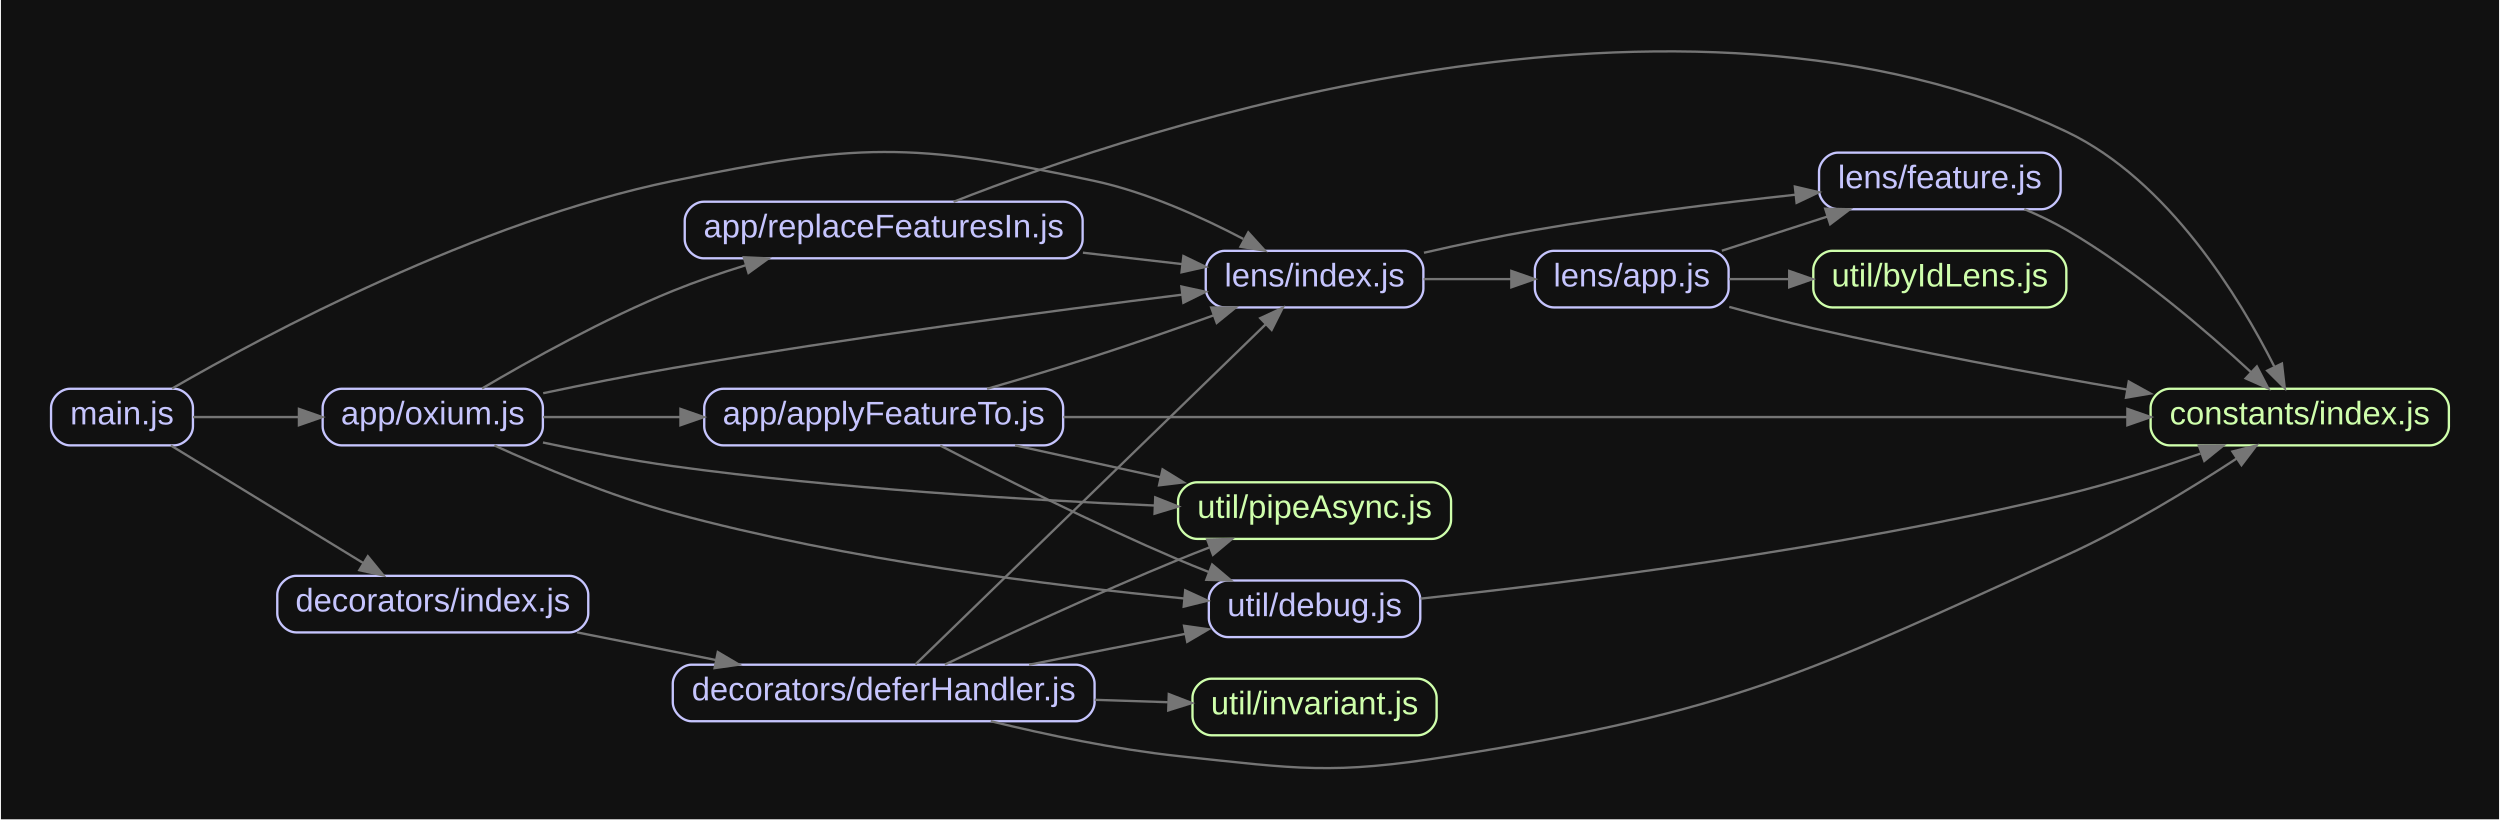
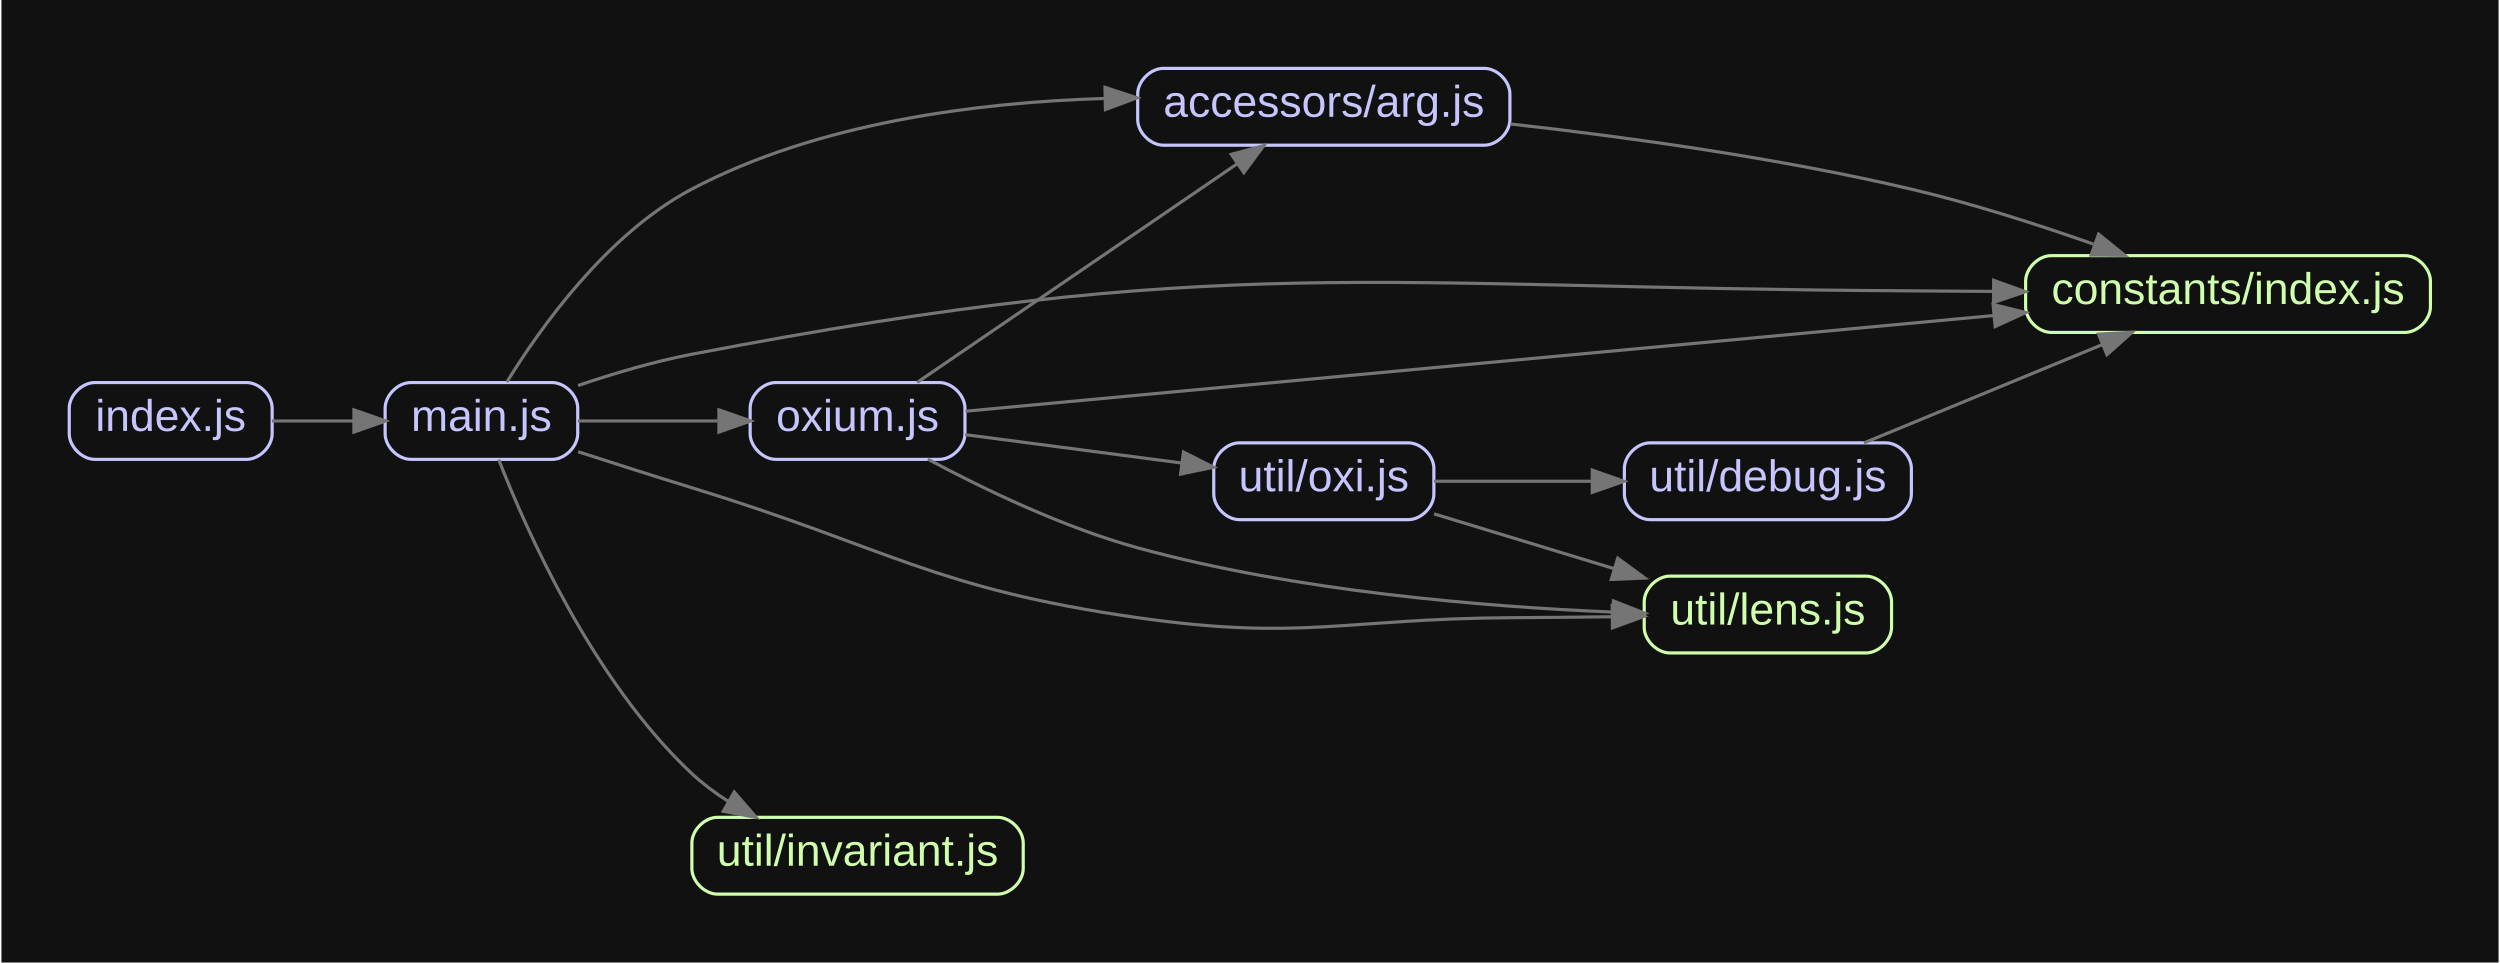
- <svg xmlns="http://www.w3.org/2000/svg" width="1068pt" height="350pt" viewBox="0.00 0.00 1068.45 350.41">
-   <g id="graph0" class="graph" transform="scale(1 1) rotate(0) translate(21.6 328.81)">
-     <polygon fill="#111111" stroke="transparent" points="-21.6,21.6 -21.6,-328.81 1046.85,-328.81 1046.85,21.6 -21.6,21.6" />
+ <svg xmlns="http://www.w3.org/2000/svg" width="787pt" height="303pt" viewBox="0.00 0.00 786.86 303.30">
+   <g id="graph0" class="graph" transform="scale(1 1) rotate(0) translate(21.6 281.7)">
+     <polygon fill="#111111" stroke="transparent" points="-21.6,21.6 -21.6,-281.7 765.26,-281.7 765.26,21.6 -21.6,21.6" />
    <g id="node1" class="node">
-       <path fill="none" stroke="#c6c5fe" d="M424.63,-162.53C424.63,-162.53 287.26,-162.53 287.26,-162.53 283.23,-162.53 279.2,-158.5 279.2,-154.47 279.2,-154.47 279.2,-146.4 279.2,-146.4 279.2,-142.37 283.23,-138.33 287.26,-138.33 287.26,-138.33 424.63,-138.33 424.63,-138.33 428.67,-138.33 432.7,-142.37 432.7,-146.4 432.7,-146.4 432.7,-154.47 432.7,-154.47 432.7,-158.5 428.67,-162.53 424.63,-162.53" />
-       <text text-anchor="middle" x="355.95" y="-147.28" font-family="Arial" font-size="14.00" fill="#c6c5fe">app/applyFeatureTo.js</text>
+       <path fill="none" stroke="#c6c5fe" d="M445.67,-260.15C445.67,-260.15 344.51,-260.15 344.51,-260.15 340.48,-260.15 336.44,-256.12 336.44,-252.08 336.44,-252.08 336.44,-244.02 336.44,-244.02 336.44,-239.98 340.48,-235.95 344.51,-235.95 344.51,-235.95 445.67,-235.95 445.67,-235.95 449.7,-235.95 453.73,-239.98 453.73,-244.02 453.73,-244.02 453.73,-252.08 453.73,-252.08 453.73,-256.12 449.7,-260.15 445.67,-260.15" />
+       <text text-anchor="middle" x="395.09" y="-244.9" font-family="Arial" font-size="14.00" fill="#c6c5fe">accessors/arg.js</text>
    </g>
    <g id="node2" class="node">
-       <path fill="none" stroke="#cfffac" d="M1017.32,-162.53C1017.32,-162.53 905.89,-162.53 905.89,-162.53 901.85,-162.53 897.82,-158.5 897.82,-154.47 897.82,-154.47 897.82,-146.4 897.82,-146.4 897.82,-142.37 901.85,-138.33 905.89,-138.33 905.89,-138.33 1017.32,-138.33 1017.32,-138.33 1021.35,-138.33 1025.39,-142.37 1025.39,-146.4 1025.39,-146.4 1025.39,-154.47 1025.39,-154.47 1025.39,-158.5 1021.35,-162.53 1017.32,-162.53" />
-       <text text-anchor="middle" x="961.6" y="-147.28" font-family="Arial" font-size="14.00" fill="#cfffac">constants/index.js</text>
+       <path fill="none" stroke="#cfffac" d="M735.74,-201.15C735.74,-201.15 624.3,-201.15 624.3,-201.15 620.27,-201.15 616.24,-197.12 616.24,-193.08 616.24,-193.08 616.24,-185.02 616.24,-185.02 616.24,-180.98 620.27,-176.95 624.3,-176.95 624.3,-176.95 735.74,-176.95 735.74,-176.95 739.77,-176.95 743.8,-180.98 743.8,-185.02 743.8,-185.02 743.8,-193.08 743.8,-193.08 743.8,-197.12 739.77,-201.15 735.74,-201.15" />
+       <text text-anchor="middle" x="680.02" y="-185.9" font-family="Arial" font-size="14.00" fill="#cfffac">constants/index.js</text>
    </g>
    <g id="edge1" class="edge">
-       <path fill="none" stroke="#757575" d="M432.79,-150.43C549.75,-150.43 772.64,-150.43 887.76,-150.43" />
-       <polygon fill="#757575" stroke="#757575" points="887.88,-153.93 897.88,-150.43 887.88,-146.93 887.88,-153.93" />
+       <path fill="none" stroke="#757575" d="M453.87,-242.64C490.44,-238.54 538.55,-231.91 580.38,-222.05 599.48,-217.55 620.14,-210.92 637.59,-204.78" />
+       <polygon fill="#757575" stroke="#757575" points="639.23,-207.92 647.46,-201.25 636.87,-201.33 639.23,-207.92" />
    </g>
    <g id="node3" class="node">
-       <path fill="none" stroke="#c6c5fe" d="M578.71,-221.53C578.71,-221.53 501.76,-221.53 501.76,-221.53 497.73,-221.53 493.7,-217.5 493.7,-213.47 493.7,-213.47 493.7,-205.4 493.7,-205.4 493.7,-201.37 497.73,-197.33 501.76,-197.33 501.76,-197.33 578.71,-197.33 578.71,-197.33 582.74,-197.33 586.78,-201.37 586.78,-205.4 586.78,-205.4 586.78,-213.47 586.78,-213.47 586.78,-217.5 582.74,-221.53 578.71,-221.53" />
-       <text text-anchor="middle" x="540.24" y="-206.28" font-family="Arial" font-size="14.00" fill="#c6c5fe">lens/index.js</text>
+       <path fill="none" stroke="#c6c5fe" d="M55.64,-161.15C55.64,-161.15 7.83,-161.15 7.83,-161.15 3.8,-161.15 -0.24,-157.12 -0.24,-153.08 -0.24,-153.08 -0.24,-145.02 -0.24,-145.02 -0.24,-140.98 3.8,-136.95 7.83,-136.95 7.83,-136.95 55.64,-136.95 55.64,-136.95 59.67,-136.95 63.7,-140.98 63.7,-145.02 63.7,-145.02 63.7,-153.08 63.7,-153.08 63.7,-157.12 59.67,-161.15 55.64,-161.15" />
+       <text text-anchor="middle" x="31.73" y="-145.9" font-family="Arial" font-size="14.00" fill="#c6c5fe">index.js</text>
+     </g>
+     <g id="node4" class="node">
+       <path fill="none" stroke="#c6c5fe" d="M151.92,-161.15C151.92,-161.15 107.36,-161.15 107.36,-161.15 103.33,-161.15 99.3,-157.12 99.3,-153.08 99.3,-153.08 99.3,-145.02 99.3,-145.02 99.3,-140.98 103.33,-136.95 107.36,-136.95 107.36,-136.95 151.92,-136.95 151.92,-136.95 155.95,-136.95 159.99,-140.98 159.99,-145.02 159.99,-145.02 159.99,-153.08 159.99,-153.08 159.99,-157.12 155.95,-161.15 151.92,-161.15" />
+       <text text-anchor="middle" x="129.64" y="-145.9" font-family="Arial" font-size="14.00" fill="#c6c5fe">main.js</text>
    </g>
    <g id="edge2" class="edge">
-       <path fill="none" stroke="#757575" d="M400.15,-162.51C414.78,-166.74 431.17,-171.63 446.05,-176.43 462.82,-181.85 481.13,-188.23 497.05,-193.93" />
-       <polygon fill="#757575" stroke="#757575" points="496.02,-197.28 506.61,-197.37 498.39,-190.69 496.02,-197.28" />
-     </g>
-     <g id="node4" class="node">
-       <path fill="none" stroke="#c6c5fe" d="M577.39,-80.53C577.39,-80.53 503.08,-80.53 503.08,-80.53 499.05,-80.53 495.02,-76.5 495.02,-72.47 495.02,-72.47 495.02,-64.4 495.02,-64.4 495.02,-60.37 499.05,-56.33 503.08,-56.33 503.08,-56.33 577.39,-56.33 577.39,-56.33 581.42,-56.33 585.45,-60.37 585.45,-64.4 585.45,-64.4 585.45,-72.47 585.45,-72.47 585.45,-76.5 581.42,-80.53 577.39,-80.53" />
-       <text text-anchor="middle" x="540.24" y="-65.28" font-family="Arial" font-size="14.00" fill="#c6c5fe">util/debug.js</text>
+       <path fill="none" stroke="#757575" d="M63.61,-149.05C71.78,-149.05 80.72,-149.05 89.28,-149.05" />
+       <polygon fill="#757575" stroke="#757575" points="89.46,-152.55 99.46,-149.05 89.46,-145.55 89.46,-152.55" />
    </g>
    <g id="edge3" class="edge">
-       <path fill="none" stroke="#757575" d="M380.14,-138.24C405,-125.38 445.81,-104.87 482.05,-89.43 486.21,-87.66 490.58,-85.89 494.97,-84.18" />
-       <polygon fill="#757575" stroke="#757575" points="496.44,-87.36 504.54,-80.53 493.95,-80.82 496.44,-87.36" />
+       <path fill="none" stroke="#757575" d="M137.66,-161.31C148.01,-178.15 169.08,-207.92 195.81,-222.05 235.63,-243.09 286,-249.48 326,-250.67" />
+       <polygon fill="#757575" stroke="#757575" points="326.14,-254.18 336.2,-250.87 326.27,-247.18 326.14,-254.18" />
+     </g>
+     <g id="edge4" class="edge">
+       <path fill="none" stroke="#757575" d="M160.09,-160.22C171.14,-163.96 183.91,-167.76 195.81,-170.05 363.89,-202.34 409.23,-190.92 580.38,-190.05 588.69,-190.01 597.39,-189.95 606.04,-189.87" />
+       <polygon fill="#757575" stroke="#757575" points="606.17,-193.37 616.14,-189.78 606.11,-186.37 606.17,-193.37" />
    </g>
    <g id="node5" class="node">
-       <path fill="none" stroke="#cfffac" d="M590.55,-122.53C590.55,-122.53 489.92,-122.53 489.92,-122.53 485.89,-122.53 481.86,-118.5 481.86,-114.47 481.86,-114.47 481.86,-106.4 481.86,-106.4 481.86,-102.37 485.89,-98.33 489.92,-98.33 489.92,-98.33 590.55,-98.33 590.55,-98.33 594.58,-98.33 598.62,-102.37 598.62,-106.4 598.62,-106.4 598.62,-114.47 598.62,-114.47 598.62,-118.5 594.58,-122.53 590.55,-122.53" />
-       <text text-anchor="middle" x="540.24" y="-107.28" font-family="Arial" font-size="14.00" fill="#cfffac">util/pipeAsync.js</text>
+       <path fill="none" stroke="#c6c5fe" d="M273.94,-161.15C273.94,-161.15 222.39,-161.15 222.39,-161.15 218.35,-161.15 214.32,-157.12 214.32,-153.08 214.32,-153.08 214.32,-145.02 214.32,-145.02 214.32,-140.98 218.35,-136.95 222.39,-136.95 222.39,-136.95 273.94,-136.95 273.94,-136.95 277.98,-136.95 282.01,-140.98 282.01,-145.02 282.01,-145.02 282.01,-153.08 282.01,-153.08 282.01,-157.12 277.98,-161.15 273.94,-161.15" />
+       <text text-anchor="middle" x="248.17" y="-145.9" font-family="Arial" font-size="14.00" fill="#c6c5fe">oxium.js</text>
    </g>
-     <g id="edge4" class="edge">
-       <path fill="none" stroke="#757575" d="M412.13,-138.32C431.77,-134.02 454.05,-129.13 474.41,-124.66" />
-       <polygon fill="#757575" stroke="#757575" points="475.22,-128.06 484.24,-122.5 473.72,-121.23 475.22,-128.06" />
-     </g>
-     <g id="node11" class="node">
-       <path fill="none" stroke="#c6c5fe" d="M709.26,-221.53C709.26,-221.53 642.53,-221.53 642.53,-221.53 638.49,-221.53 634.46,-217.5 634.46,-213.47 634.46,-213.47 634.46,-205.4 634.46,-205.4 634.46,-201.37 638.49,-197.33 642.53,-197.33 642.53,-197.33 709.26,-197.33 709.26,-197.33 713.29,-197.33 717.32,-201.37 717.32,-205.4 717.32,-205.4 717.32,-213.47 717.32,-213.47 717.32,-217.5 713.29,-221.53 709.26,-221.53" />
-       <text text-anchor="middle" x="675.89" y="-206.28" font-family="Arial" font-size="14.00" fill="#c6c5fe">lens/app.js</text>
-     </g>
-     <g id="edge22" class="edge">
-       <path fill="none" stroke="#757575" d="M586.86,-209.43C598.91,-209.43 611.99,-209.43 624.29,-209.43" />
-       <polygon fill="#757575" stroke="#757575" points="624.4,-212.93 634.4,-209.43 624.4,-205.93 624.4,-212.93" />
-     </g>
-     <g id="node12" class="node">
-       <path fill="none" stroke="#c6c5fe" d="M851.25,-263.53C851.25,-263.53 764.07,-263.53 764.07,-263.53 760.03,-263.53 756,-259.5 756,-255.47 756,-255.47 756,-247.4 756,-247.4 756,-243.37 760.03,-239.33 764.07,-239.33 764.07,-239.33 851.25,-239.33 851.25,-239.33 855.29,-239.33 859.32,-243.37 859.32,-247.4 859.32,-247.4 859.32,-255.47 859.32,-255.47 859.32,-259.5 855.29,-263.53 851.25,-263.53" />
-       <text text-anchor="middle" x="807.66" y="-248.28" font-family="Arial" font-size="14.00" fill="#c6c5fe">lens/feature.js</text>
-     </g>
-     <g id="edge23" class="edge">
-       <path fill="none" stroke="#757575" d="M587.03,-220.71C602.07,-224.16 618.9,-227.75 634.43,-230.43 671.28,-236.82 712.89,-241.95 745.99,-245.54" />
-       <polygon fill="#757575" stroke="#757575" points="745.66,-249.02 755.97,-246.6 746.4,-242.06 745.66,-249.02" />
-     </g>
-     <g id="edge27" class="edge">
-       <path fill="none" stroke="#757575" d="M585.54,-72.77C647.85,-79.43 764.64,-93.9 861.96,-117.43 881.04,-122.05 901.69,-128.69 919.15,-134.81" />
-       <polygon fill="#757575" stroke="#757575" points="918.43,-138.27 929.02,-138.33 920.78,-131.67 918.43,-138.27" />
+     <g id="edge5" class="edge">
+       <path fill="none" stroke="#757575" d="M160.05,-149.05C173.39,-149.05 189.44,-149.05 204.11,-149.05" />
+       <polygon fill="#757575" stroke="#757575" points="204.48,-152.55 214.48,-149.05 204.48,-145.55 204.48,-152.55" />
    </g>
    <g id="node6" class="node">
-       <path fill="none" stroke="#c6c5fe" d="M202.12,-162.53C202.12,-162.53 124.07,-162.53 124.07,-162.53 120.04,-162.53 116,-158.5 116,-154.47 116,-154.47 116,-146.4 116,-146.4 116,-142.37 120.04,-138.33 124.07,-138.33 124.07,-138.33 202.12,-138.33 202.12,-138.33 206.16,-138.33 210.19,-142.37 210.19,-146.4 210.19,-146.4 210.19,-154.47 210.19,-154.47 210.19,-158.5 206.16,-162.53 202.12,-162.53" />
-       <text text-anchor="middle" x="163.1" y="-147.28" font-family="Arial" font-size="14.00" fill="#c6c5fe">app/oxium.js</text>
+       <path fill="none" stroke="#cfffac" d="M292.3,-24.15C292.3,-24.15 204.03,-24.15 204.03,-24.15 199.99,-24.15 195.96,-20.12 195.96,-16.08 195.96,-16.08 195.96,-8.02 195.96,-8.02 195.96,-3.98 199.99,0.05 204.03,0.05 204.03,0.05 292.3,0.05 292.3,0.05 296.34,0.05 300.37,-3.98 300.37,-8.02 300.37,-8.02 300.37,-16.08 300.37,-16.08 300.37,-20.12 296.34,-24.15 292.3,-24.15" />
+       <text text-anchor="middle" x="248.17" y="-8.9" font-family="Arial" font-size="14.00" fill="#cfffac">util/invariant.js</text>
    </g>
-     <g id="edge5" class="edge">
-       <path fill="none" stroke="#757575" d="M210.3,-150.43C227.94,-150.43 248.68,-150.43 268.86,-150.43" />
-       <polygon fill="#757575" stroke="#757575" points="269.03,-153.93 279.03,-150.43 269.03,-146.93 269.03,-153.93" />
+     <g id="edge6" class="edge">
+       <path fill="none" stroke="#757575" d="M135.1,-136.87C143.74,-114.68 164.71,-67.28 195.81,-38.05 199.32,-34.76 203.31,-31.79 207.5,-29.13" />
+       <polygon fill="#757575" stroke="#757575" points="209.31,-32.12 216.25,-24.12 205.84,-26.05 209.31,-32.12" />
+     </g>
+     <g id="node7" class="node">
+       <path fill="none" stroke="#cfffac" d="M565.92,-100.15C565.92,-100.15 504.12,-100.15 504.12,-100.15 500.08,-100.15 496.05,-96.12 496.05,-92.08 496.05,-92.08 496.05,-84.02 496.05,-84.02 496.05,-79.98 500.08,-75.95 504.12,-75.95 504.12,-75.95 565.92,-75.95 565.92,-75.95 569.96,-75.95 573.99,-79.98 573.99,-84.02 573.99,-84.02 573.99,-92.08 573.99,-92.08 573.99,-96.12 569.96,-100.15 565.92,-100.15" />
+       <text text-anchor="middle" x="535.02" y="-84.9" font-family="Arial" font-size="14.00" fill="#cfffac">util/lens.js</text>
    </g>
    <g id="edge7" class="edge">
-       <path fill="none" stroke="#757575" d="M210.32,-160.64C227.69,-164.3 247.63,-168.29 265.85,-171.43 340.98,-184.39 428.32,-195.92 483.67,-202.79" />
-       <polygon fill="#757575" stroke="#757575" points="483.27,-206.27 493.62,-204.02 484.13,-199.32 483.27,-206.27" />
+       <path fill="none" stroke="#757575" d="M160.11,-139.36C171.27,-135.74 184.11,-131.64 195.81,-128.05 258.09,-108.95 272.03,-96.25 336.52,-87.05 388.06,-79.69 401.6,-86.73 453.66,-87.05 464.02,-87.11 475.13,-87.22 485.68,-87.35" />
+       <polygon fill="#757575" stroke="#757575" points="485.96,-90.85 496,-87.48 486.05,-83.85 485.96,-90.85" />
    </g>
    <g id="edge8" class="edge">
-       <path fill="none" stroke="#757575" d="M189.45,-138.28C209.7,-129.05 239.02,-116.74 265.85,-109.43 340.17,-89.19 428.77,-78.21 484.52,-72.84" />
-       <polygon fill="#757575" stroke="#757575" points="484.91,-76.32 494.54,-71.9 484.26,-69.35 484.91,-76.32" />
+       <path fill="none" stroke="#757575" d="M266.94,-161.19C292.14,-178.41 338.46,-210.05 367.69,-230.02" />
+       <polygon fill="#757575" stroke="#757575" points="365.94,-233.06 376.17,-235.81 369.89,-227.28 365.94,-233.06" />
    </g>
    <g id="edge9" class="edge">
-       <path fill="none" stroke="#757575" d="M210.22,-139.55C227.57,-135.82 247.53,-131.95 265.85,-129.43 335.74,-119.84 416.38,-114.98 471.87,-112.6" />
-       <polygon fill="#757575" stroke="#757575" points="472.09,-116.09 481.93,-112.18 471.8,-109.1 472.09,-116.09" />
-     </g>
-     <g id="node7" class="node">
-       <path fill="none" stroke="#c6c5fe" d="M432.97,-242.53C432.97,-242.53 278.92,-242.53 278.92,-242.53 274.89,-242.53 270.86,-238.5 270.86,-234.47 270.86,-234.47 270.86,-226.4 270.86,-226.4 270.86,-222.37 274.89,-218.33 278.92,-218.33 278.92,-218.33 432.97,-218.33 432.97,-218.33 437,-218.33 441.04,-222.37 441.04,-226.4 441.04,-226.4 441.04,-234.47 441.04,-234.47 441.04,-238.5 437,-242.53 432.97,-242.53" />
-       <text text-anchor="middle" x="355.95" y="-227.28" font-family="Arial" font-size="14.00" fill="#c6c5fe">app/replaceFeaturesIn.js</text>
-     </g>
-     <g id="edge6" class="edge">
-       <path fill="none" stroke="#757575" d="M184.16,-162.66C204.27,-174.53 236.39,-192.46 265.85,-204.43 275.69,-208.43 286.37,-212.1 296.81,-215.33" />
-       <polygon fill="#757575" stroke="#757575" points="296.12,-218.78 306.71,-218.3 298.13,-212.07 296.12,-218.78" />
+       <path fill="none" stroke="#757575" d="M282.18,-152.12C351.13,-158.54 511.83,-173.49 606.22,-182.28" />
+       <polygon fill="#757575" stroke="#757575" points="605.99,-185.77 616.27,-183.21 606.64,-178.8 605.99,-185.77" />
    </g>
    <g id="edge10" class="edge">
-       <path fill="none" stroke="#757575" d="M385.85,-242.51C466.09,-274.09 696.62,-351.37 861.96,-272.43 905.5,-251.65 936.01,-201.23 950.68,-172.13" />
-       <polygon fill="#757575" stroke="#757575" points="953.99,-173.33 955.2,-162.8 947.69,-170.27 953.99,-173.33" />
+       <path fill="none" stroke="#757575" d="M270.33,-137C287.58,-127.76 312.87,-115.53 336.52,-109.05 386.38,-95.37 445.59,-90.51 486.09,-88.83" />
+       <polygon fill="#757575" stroke="#757575" points="486.36,-92.33 496.22,-88.46 486.1,-85.33 486.36,-92.33" />
+     </g>
+     <g id="node8" class="node">
+       <path fill="none" stroke="#c6c5fe" d="M421.71,-142.15C421.71,-142.15 368.47,-142.15 368.47,-142.15 364.44,-142.15 360.41,-138.12 360.41,-134.08 360.41,-134.08 360.41,-126.02 360.41,-126.02 360.41,-121.98 364.44,-117.95 368.47,-117.95 368.47,-117.95 421.71,-117.95 421.71,-117.95 425.74,-117.95 429.77,-121.98 429.77,-126.02 429.77,-126.02 429.77,-134.08 429.77,-134.08 429.77,-138.12 425.74,-142.15 421.71,-142.15" />
+       <text text-anchor="middle" x="395.09" y="-126.9" font-family="Arial" font-size="14.00" fill="#c6c5fe">util/oxi.js</text>
    </g>
    <g id="edge11" class="edge">
-       <path fill="none" stroke="#757575" d="M441.16,-220.73C455.58,-219.07 470.23,-217.38 483.66,-215.84" />
-       <polygon fill="#757575" stroke="#757575" points="484.14,-219.3 493.67,-214.68 483.34,-212.35 484.14,-219.3" />
+       <path fill="none" stroke="#757575" d="M282.05,-144.74C302.24,-142.09 328.33,-138.67 350.26,-135.8" />
+       <polygon fill="#757575" stroke="#757575" points="350.87,-139.25 360.33,-134.48 349.96,-132.31 350.87,-139.25" />
    </g>
-     <g id="node8" class="node">
-       <path fill="none" stroke="#c6c5fe" d="M438.08,-44.53C438.08,-44.53 273.81,-44.53 273.81,-44.53 269.78,-44.53 265.75,-40.5 265.75,-36.47 265.75,-36.47 265.75,-28.4 265.75,-28.4 265.75,-24.37 269.78,-20.33 273.81,-20.33 273.81,-20.33 438.08,-20.33 438.08,-20.33 442.11,-20.33 446.15,-24.37 446.15,-28.4 446.15,-28.4 446.15,-36.47 446.15,-36.47 446.15,-40.5 442.11,-44.53 438.08,-44.53" />
-       <text text-anchor="middle" x="355.95" y="-29.28" font-family="Arial" font-size="14.00" fill="#c6c5fe">decorators/deferHandler.js</text>
+     <g id="edge14" class="edge">
+       <path fill="none" stroke="#757575" d="M429.83,-119.77C446.87,-114.59 467.82,-108.21 486.46,-102.53" />
+       <polygon fill="#757575" stroke="#757575" points="487.71,-105.81 496.25,-99.55 485.67,-99.11 487.71,-105.81" />
+     </g>
+     <g id="node9" class="node">
+       <path fill="none" stroke="#c6c5fe" d="M572.17,-142.15C572.17,-142.15 497.87,-142.15 497.87,-142.15 493.84,-142.15 489.8,-138.12 489.8,-134.08 489.8,-134.08 489.8,-126.02 489.8,-126.02 489.8,-121.98 493.84,-117.95 497.87,-117.95 497.87,-117.95 572.17,-117.95 572.17,-117.95 576.2,-117.95 580.24,-121.98 580.24,-126.02 580.24,-126.02 580.24,-134.08 580.24,-134.08 580.24,-138.12 576.2,-142.15 572.17,-142.15" />
+       <text text-anchor="middle" x="535.02" y="-126.9" font-family="Arial" font-size="14.00" fill="#c6c5fe">util/debug.js</text>
+     </g>
+     <g id="edge13" class="edge">
+       <path fill="none" stroke="#757575" d="M429.83,-130.05C444.76,-130.05 462.69,-130.05 479.44,-130.05" />
+       <polygon fill="#757575" stroke="#757575" points="479.68,-133.55 489.68,-130.05 479.68,-126.55 479.68,-133.55" />
    </g>
    <g id="edge12" class="edge">
-       <path fill="none" stroke="#757575" d="M401.74,-20.35C425.42,-14.58 455.09,-8.31 482.05,-5.43 533.48,0.05 547.34,2.69 598.43,-5.43 720.1,-24.79 749.83,-40.38 861.96,-91.43 887.68,-103.14 915.12,-119.94 934.51,-132.63" />
-       <polygon fill="#757575" stroke="#757575" points="932.81,-135.7 943.08,-138.3 936.68,-129.86 932.81,-135.7" />
-     </g>
-     <g id="edge13" class="edge">
-       <path fill="none" stroke="#757575" d="M369.48,-44.6C400.57,-74.79 481.46,-153.33 519.24,-190.02" />
-       <polygon fill="#757575" stroke="#757575" points="517.01,-192.73 526.62,-197.18 521.88,-187.71 517.01,-192.73" />
-     </g>
-     <g id="edge14" class="edge">
-       <path fill="none" stroke="#757575" d="M418.15,-44.52C439.75,-48.79 463.88,-53.55 484.87,-57.7" />
-       <polygon fill="#757575" stroke="#757575" points="484.41,-61.17 494.9,-59.68 485.77,-54.31 484.41,-61.17" />
-     </g>
-     <g id="edge16" class="edge">
-       <path fill="none" stroke="#757575" d="M382.1,-44.57C407.19,-56.52 446.94,-75.02 482.05,-89.43 486.29,-91.18 490.73,-92.93 495.19,-94.64" />
-       <polygon fill="#757575" stroke="#757575" points="494.31,-98.05 504.9,-98.3 496.78,-91.5 494.31,-98.05" />
-     </g>
-     <g id="node9" class="node">
-       <path fill="none" stroke="#cfffac" d="M584.37,-38.53C584.37,-38.53 496.1,-38.53 496.1,-38.53 492.07,-38.53 488.03,-34.5 488.03,-30.47 488.03,-30.47 488.03,-22.4 488.03,-22.4 488.03,-18.37 492.07,-14.33 496.1,-14.33 496.1,-14.33 584.37,-14.33 584.37,-14.33 588.41,-14.33 592.44,-18.37 592.44,-22.4 592.44,-22.4 592.44,-30.47 592.44,-30.47 592.44,-34.5 588.41,-38.53 584.37,-38.53" />
-       <text text-anchor="middle" x="540.24" y="-23.28" font-family="Arial" font-size="14.00" fill="#cfffac">util/invariant.js</text>
-     </g>
-     <g id="edge15" class="edge">
-       <path fill="none" stroke="#757575" d="M446.22,-29.5C456.8,-29.15 467.41,-28.8 477.49,-28.47" />
-       <polygon fill="#757575" stroke="#757575" points="477.89,-31.95 487.77,-28.13 477.66,-24.96 477.89,-31.95" />
-     </g>
-     <g id="node10" class="node">
-       <path fill="none" stroke="#c6c5fe" d="M221.53,-82.53C221.53,-82.53 104.66,-82.53 104.66,-82.53 100.63,-82.53 96.59,-78.5 96.59,-74.47 96.59,-74.47 96.59,-66.4 96.59,-66.4 96.59,-62.37 100.63,-58.33 104.66,-58.33 104.66,-58.33 221.53,-58.33 221.53,-58.33 225.57,-58.33 229.6,-62.37 229.6,-66.4 229.6,-66.4 229.6,-74.47 229.6,-74.47 229.6,-78.5 225.57,-82.53 221.53,-82.53" />
-       <text text-anchor="middle" x="163.1" y="-67.28" font-family="Arial" font-size="14.00" fill="#c6c5fe">decorators/index.js</text>
-     </g>
-     <g id="edge17" class="edge">
-       <path fill="none" stroke="#757575" d="M224.74,-58.36C243.61,-54.6 264.58,-50.43 284.08,-46.54" />
-       <polygon fill="#757575" stroke="#757575" points="285,-49.93 294.13,-44.54 283.64,-43.06 285,-49.93" />
-     </g>
-     <g id="edge18" class="edge">
-       <path fill="none" stroke="#757575" d="M717.6,-197.55C729.11,-194.38 741.68,-191.1 753.36,-188.43 797.74,-178.29 847.95,-169.03 887.83,-162.19" />
-       <polygon fill="#757575" stroke="#757575" points="888.47,-165.63 897.74,-160.5 887.29,-158.73 888.47,-165.63" />
-     </g>
-     <g id="edge19" class="edge">
-       <path fill="none" stroke="#757575" d="M714.43,-221.58C728.55,-226.15 744.79,-231.41 759.67,-236.22" />
-       <polygon fill="#757575" stroke="#757575" points="758.62,-239.56 769.21,-239.31 760.77,-232.9 758.62,-239.56" />
-     </g>
-     <g id="node13" class="node">
-       <path fill="none" stroke="#cfffac" d="M853.7,-221.53C853.7,-221.53 761.62,-221.53 761.62,-221.53 757.59,-221.53 753.55,-217.5 753.55,-213.47 753.55,-213.47 753.55,-205.4 753.55,-205.4 753.55,-201.37 757.59,-197.33 761.62,-197.33 761.62,-197.33 853.7,-197.33 853.7,-197.33 857.73,-197.33 861.77,-201.37 861.77,-205.4 861.77,-205.4 861.77,-213.47 861.77,-213.47 861.77,-217.5 857.73,-221.53 853.7,-221.53" />
-       <text text-anchor="middle" x="807.66" y="-206.28" font-family="Arial" font-size="14.00" fill="#cfffac">util/byIdLens.js</text>
-     </g>
-     <g id="edge20" class="edge">
-       <path fill="none" stroke="#757575" d="M717.59,-209.43C725.72,-209.43 734.43,-209.43 743.1,-209.43" />
-       <polygon fill="#757575" stroke="#757575" points="743.24,-212.93 753.24,-209.43 743.24,-205.93 743.24,-212.93" />
-     </g>
-     <g id="edge21" class="edge">
-       <path fill="none" stroke="#757575" d="M843.79,-239.37C850,-236.74 856.29,-233.74 861.96,-230.43 891.62,-213.12 921.7,-187.26 940.72,-169.67" />
-       <polygon fill="#757575" stroke="#757575" points="943.26,-172.08 948.15,-162.68 938.47,-166.97 943.26,-172.08" />
-     </g>
-     <g id="node14" class="node">
-       <path fill="none" stroke="#c6c5fe" d="M52.45,-162.53C52.45,-162.53 7.89,-162.53 7.89,-162.53 3.86,-162.53 -0.17,-158.5 -0.17,-154.47 -0.17,-154.47 -0.17,-146.4 -0.17,-146.4 -0.17,-142.37 3.86,-138.33 7.89,-138.33 7.89,-138.33 52.45,-138.33 52.45,-138.33 56.49,-138.33 60.52,-142.37 60.52,-146.4 60.52,-146.4 60.52,-154.47 60.52,-154.47 60.52,-158.5 56.49,-162.53 52.45,-162.53" />
-       <text text-anchor="middle" x="30.17" y="-147.28" font-family="Arial" font-size="14.00" fill="#c6c5fe">main.js</text>
-     </g>
-     <g id="edge26" class="edge">
-       <path fill="none" stroke="#757575" d="M51.58,-162.63C91.2,-185.52 182,-234.16 265.85,-251.43 344.29,-267.6 367.75,-268.26 446.05,-251.43 468.44,-246.62 491.95,-235.98 509.75,-226.62" />
-       <polygon fill="#757575" stroke="#757575" points="511.89,-229.44 519.01,-221.59 508.55,-223.28 511.89,-229.44" />
-     </g>
-     <g id="edge24" class="edge">
-       <path fill="none" stroke="#757575" d="M60.55,-150.43C73.91,-150.43 90.19,-150.43 105.76,-150.43" />
-       <polygon fill="#757575" stroke="#757575" points="105.85,-153.93 115.85,-150.43 105.85,-146.93 105.85,-153.93" />
-     </g>
-     <g id="edge25" class="edge">
-       <path fill="none" stroke="#757575" d="M51.06,-138.28C72.97,-124.89 108.42,-103.23 133.36,-87.99" />
-       <polygon fill="#757575" stroke="#757575" points="135.32,-90.9 142.02,-82.7 131.67,-84.93 135.32,-90.9" />
+       <path fill="none" stroke="#757575" d="M565.3,-142.13C586.99,-151.08 616.75,-163.36 640.39,-173.11" />
+       <polygon fill="#757575" stroke="#757575" points="639.2,-176.4 649.78,-176.98 641.87,-169.93 639.2,-176.4" />
    </g>
  </g>
</svg>
